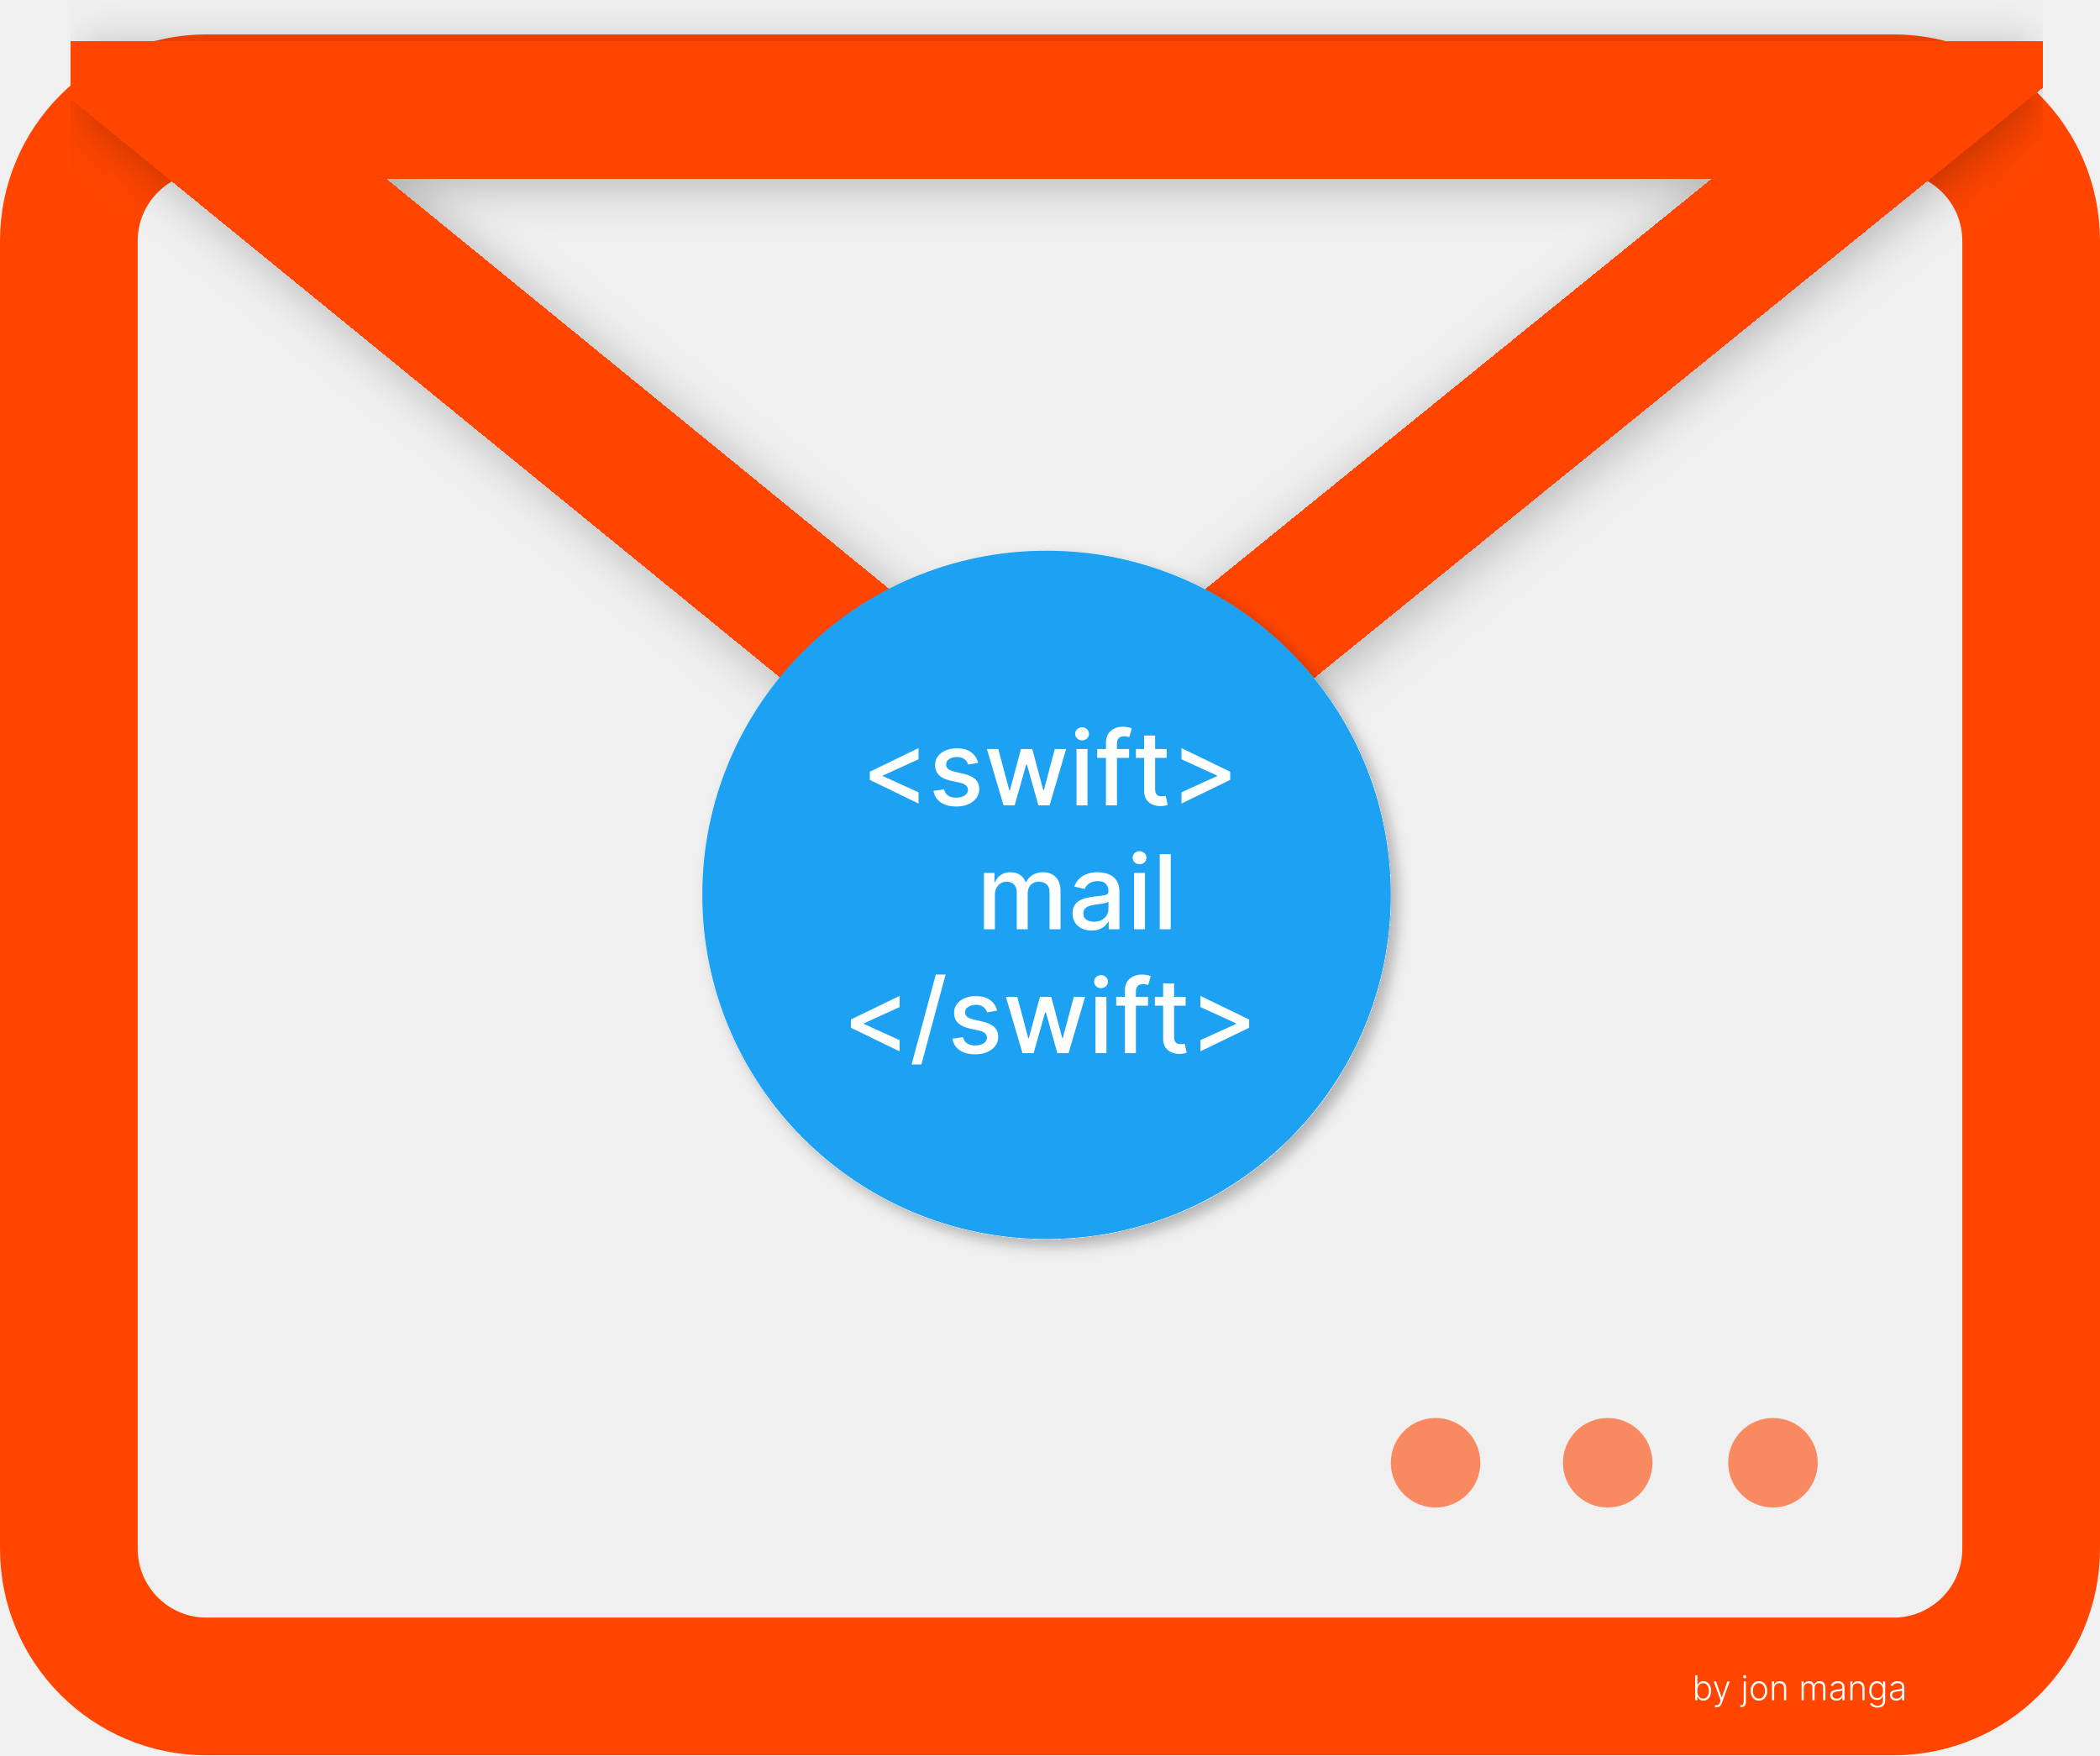
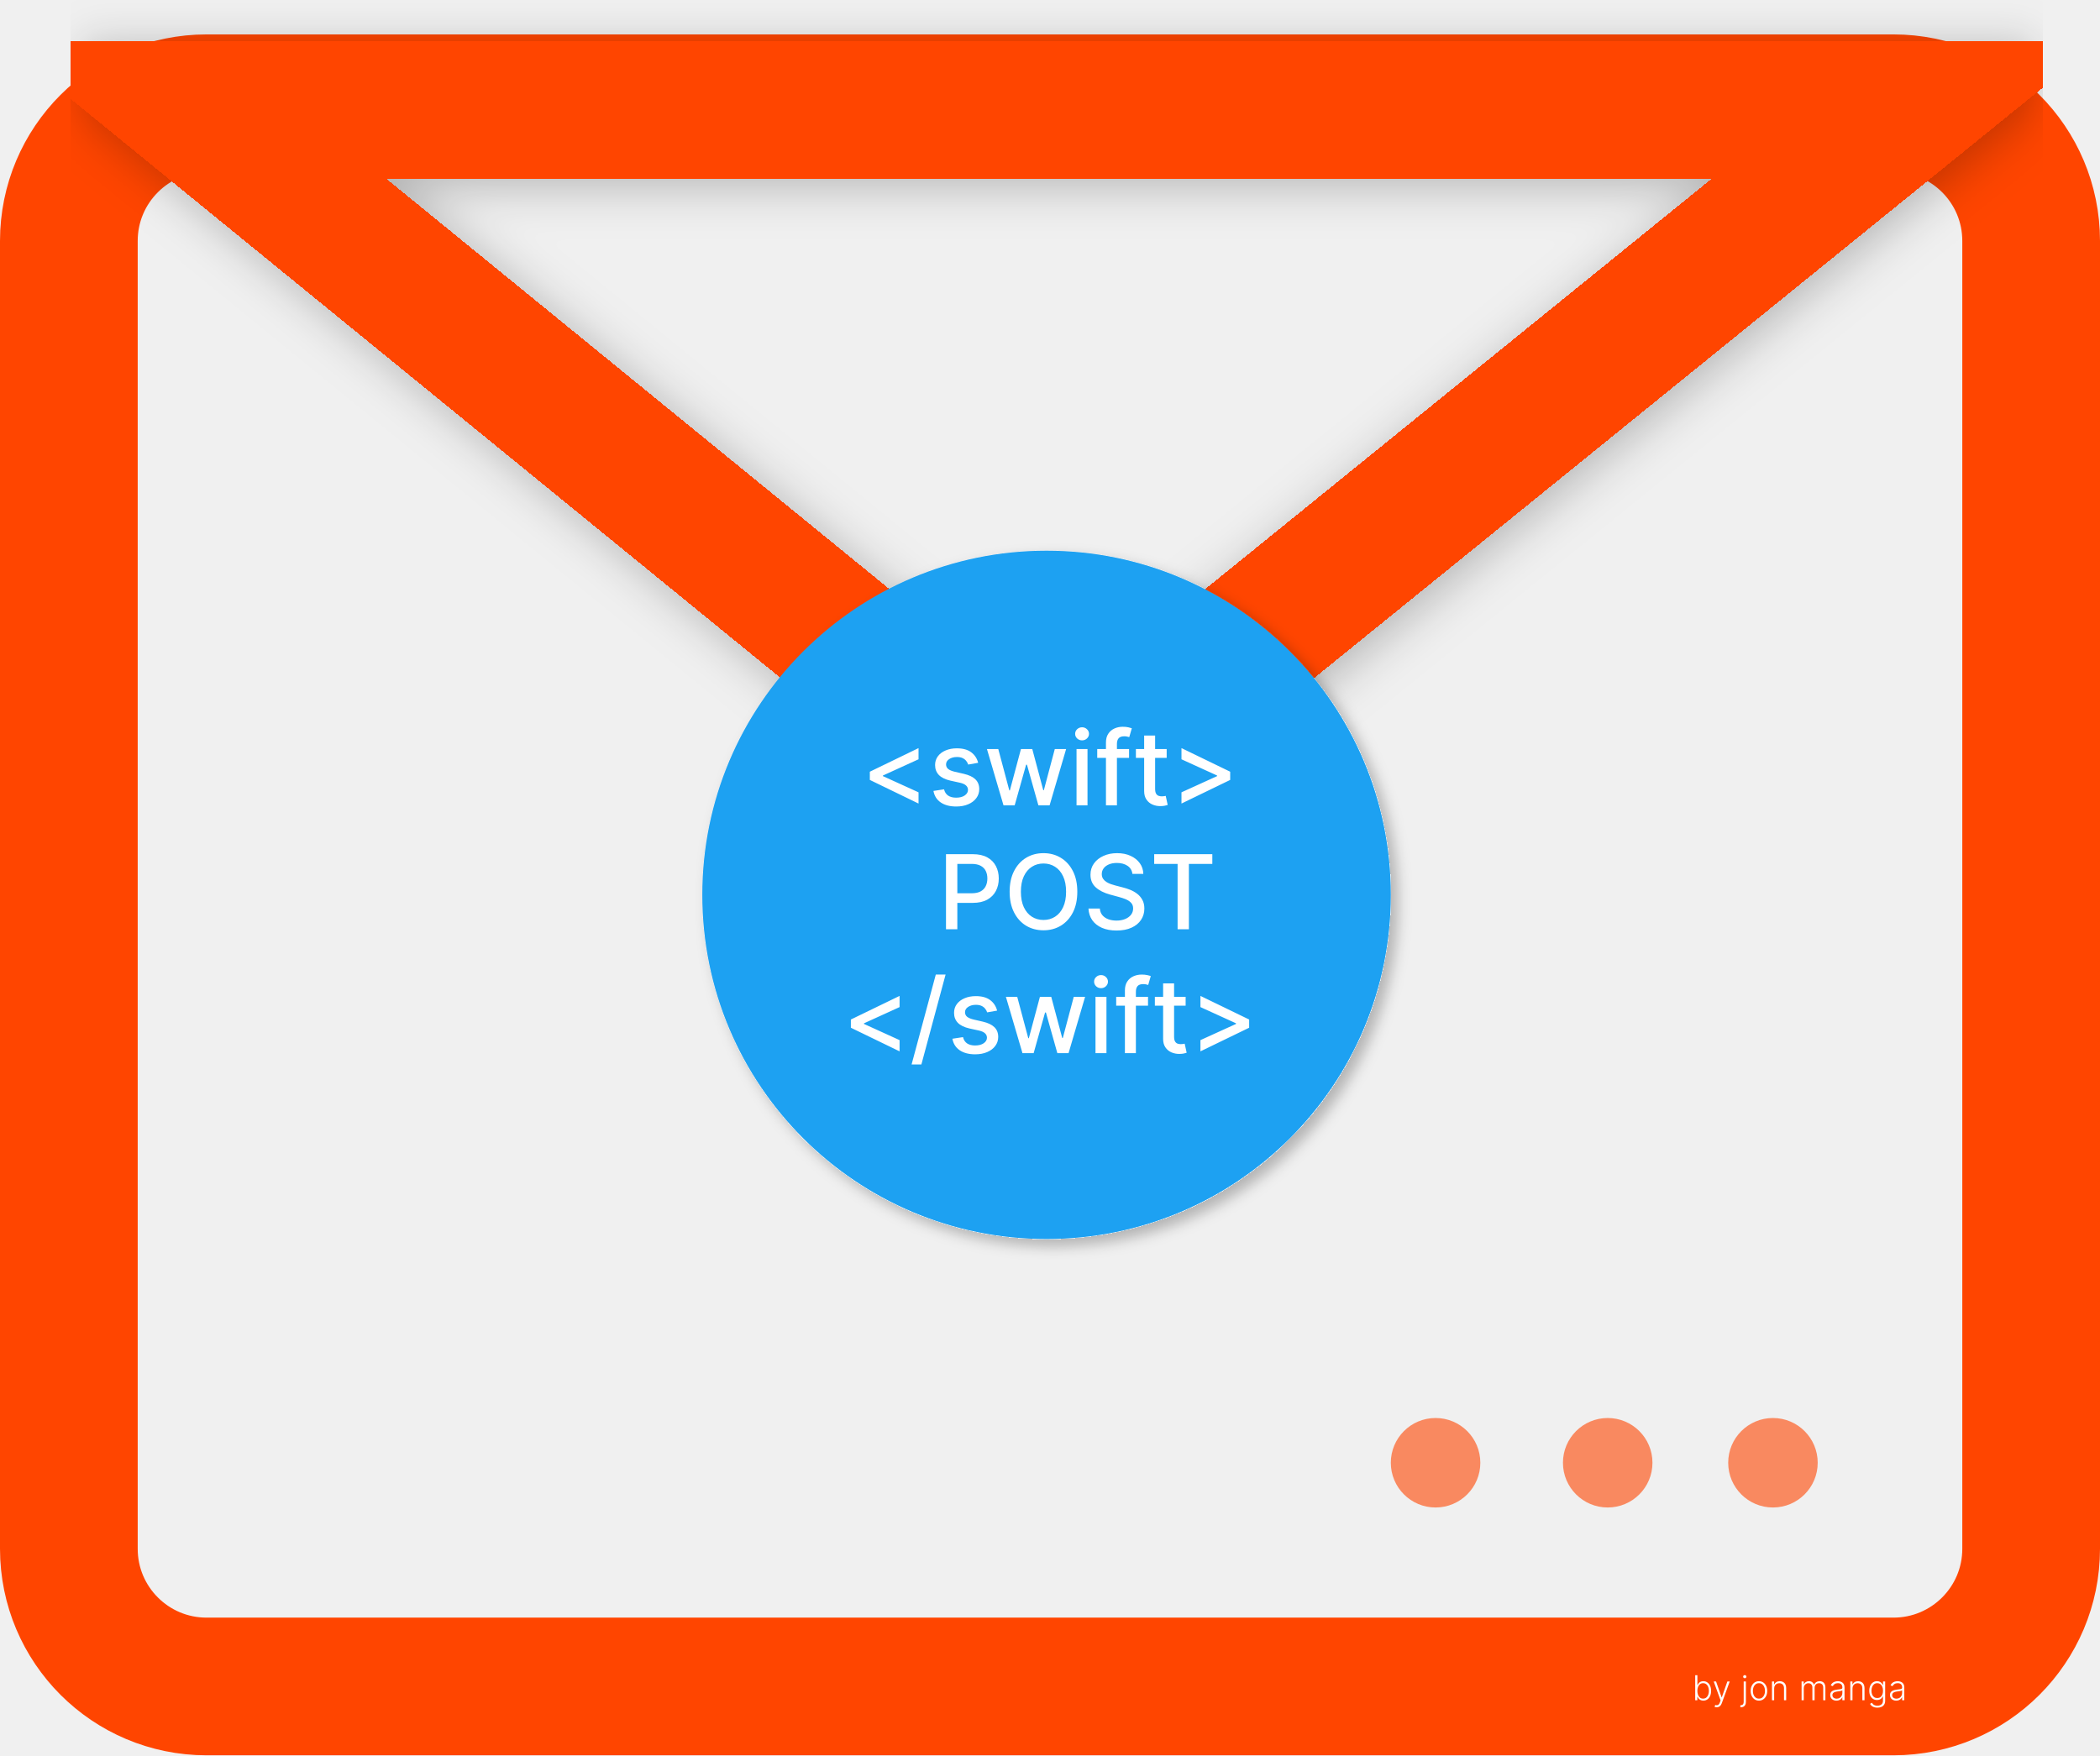
<svg xmlns="http://www.w3.org/2000/svg" width="305" height="255" viewBox="0 0 305 255" fill="none">
  <rect x="10" y="15" width="285" height="230" rx="20" stroke="#FF4500" stroke-width="20" />
  <path d="M246.209 247V243.364H246.526V244.793H246.555C246.59 244.711 246.641 244.627 246.707 244.541C246.775 244.454 246.863 244.382 246.972 244.324C247.082 244.265 247.221 244.235 247.388 244.235C247.611 244.235 247.808 244.295 247.977 244.413C248.146 244.53 248.278 244.695 248.373 244.907C248.468 245.117 248.515 245.363 248.515 245.643C248.515 245.925 248.468 246.172 248.373 246.384C248.279 246.596 248.148 246.761 247.979 246.879C247.811 246.998 247.615 247.057 247.393 247.057C247.227 247.057 247.089 247.027 246.977 246.968C246.867 246.909 246.778 246.836 246.711 246.75C246.644 246.662 246.591 246.577 246.555 246.494H246.516V247H246.209ZM246.521 245.638C246.521 245.858 246.554 246.054 246.619 246.224C246.685 246.393 246.78 246.527 246.903 246.624C247.027 246.719 247.177 246.767 247.354 246.767C247.535 246.767 247.688 246.718 247.814 246.618C247.939 246.518 248.034 246.382 248.1 246.212C248.165 246.041 248.197 245.85 248.197 245.638C248.197 245.429 248.165 245.24 248.1 245.072C248.036 244.904 247.941 244.77 247.815 244.672C247.69 244.573 247.536 244.523 247.354 244.523C247.176 244.523 247.025 244.571 246.901 244.667C246.778 244.762 246.684 244.893 246.619 245.061C246.554 245.228 246.521 245.42 246.521 245.638ZM249.332 248.023C249.269 248.023 249.21 248.017 249.156 248.005C249.102 247.993 249.058 247.98 249.026 247.966L249.112 247.687C249.219 247.72 249.315 247.732 249.399 247.723C249.483 247.714 249.558 247.676 249.623 247.609C249.688 247.543 249.746 247.441 249.797 247.304L249.896 247.027L248.893 244.273H249.236L250.046 246.583H250.07L250.88 244.273H251.223L250.069 247.431C250.02 247.563 249.96 247.672 249.889 247.76C249.818 247.849 249.736 247.914 249.642 247.957C249.55 248.001 249.447 248.023 249.332 248.023ZM253.251 244.273H253.569V247.265C253.569 247.42 253.54 247.553 253.482 247.666C253.425 247.779 253.342 247.867 253.233 247.929C253.124 247.991 252.993 248.023 252.839 248.023C252.827 248.023 252.815 248.023 252.803 248.023C252.792 248.023 252.779 248.022 252.764 248.021L252.768 247.724C252.78 247.724 252.791 247.724 252.802 247.724C252.812 247.724 252.824 247.724 252.835 247.724C252.966 247.724 253.067 247.684 253.141 247.604C253.214 247.523 253.251 247.41 253.251 247.265V244.273ZM253.407 243.804C253.343 243.804 253.288 243.782 253.24 243.738C253.194 243.693 253.171 243.639 253.171 243.577C253.171 243.514 253.194 243.461 253.24 243.417C253.288 243.372 253.343 243.349 253.407 243.349C253.472 243.349 253.528 243.372 253.574 243.417C253.621 243.461 253.645 243.514 253.645 243.577C253.645 243.639 253.621 243.693 253.574 243.738C253.528 243.782 253.472 243.804 253.407 243.804ZM255.465 247.057C255.229 247.057 255.021 246.997 254.84 246.877C254.66 246.758 254.519 246.593 254.417 246.382C254.315 246.17 254.264 245.926 254.264 245.649C254.264 245.369 254.315 245.124 254.417 244.912C254.519 244.699 254.66 244.533 254.84 244.415C255.021 244.295 255.229 244.235 255.465 244.235C255.7 244.235 255.908 244.295 256.088 244.415C256.268 244.534 256.409 244.7 256.51 244.912C256.613 245.124 256.665 245.369 256.665 245.649C256.665 245.926 256.614 246.17 256.512 246.382C256.41 246.593 256.269 246.758 256.088 246.877C255.908 246.997 255.7 247.057 255.465 247.057ZM255.465 246.767C255.654 246.767 255.814 246.717 255.946 246.615C256.077 246.513 256.177 246.377 256.244 246.208C256.313 246.039 256.347 245.852 256.347 245.649C256.347 245.445 256.313 245.258 256.244 245.088C256.177 244.917 256.077 244.781 255.946 244.678C255.814 244.575 255.654 244.523 255.465 244.523C255.276 244.523 255.116 244.575 254.983 244.678C254.852 244.781 254.752 244.917 254.683 245.088C254.616 245.258 254.582 245.445 254.582 245.649C254.582 245.852 254.616 246.039 254.683 246.208C254.752 246.377 254.852 246.513 254.983 246.615C255.115 246.717 255.275 246.767 255.465 246.767ZM257.675 245.295V247H257.359V244.273H257.666V244.701H257.694C257.758 244.561 257.858 244.449 257.993 244.365C258.129 244.28 258.297 244.237 258.497 244.237C258.68 244.237 258.841 244.276 258.98 244.353C259.119 244.428 259.228 244.54 259.305 244.688C259.383 244.836 259.422 245.018 259.422 245.233V247H259.106V245.253C259.106 245.029 259.043 244.852 258.918 244.722C258.793 244.592 258.626 244.527 258.417 244.527C258.274 244.527 258.146 244.557 258.035 244.619C257.924 244.681 257.836 244.769 257.771 244.885C257.707 245 257.675 245.137 257.675 245.295ZM261.66 247V244.273H261.968V244.692H261.996C262.05 244.551 262.141 244.44 262.268 244.36C262.396 244.278 262.549 244.237 262.728 244.237C262.916 244.237 263.07 244.282 263.191 244.37C263.313 244.458 263.404 244.579 263.464 244.733H263.487C263.549 244.581 263.649 244.461 263.788 244.372C263.927 244.282 264.097 244.237 264.295 244.237C264.549 244.237 264.749 244.317 264.896 244.477C265.042 244.636 265.116 244.868 265.116 245.173V247H264.8V245.173C264.8 244.958 264.745 244.796 264.634 244.688C264.524 244.58 264.379 244.527 264.199 244.527C263.991 244.527 263.831 244.591 263.718 244.718C263.606 244.846 263.55 245.008 263.55 245.205V247H263.226V245.145C263.226 244.96 263.175 244.811 263.072 244.697C262.969 244.583 262.824 244.527 262.637 244.527C262.512 244.527 262.398 244.557 262.298 244.619C262.198 244.681 262.12 244.766 262.062 244.876C262.005 244.985 261.976 245.111 261.976 245.253V247H261.66ZM266.714 247.062C266.55 247.062 266.399 247.03 266.263 246.966C266.127 246.901 266.019 246.808 265.938 246.686C265.858 246.563 265.817 246.413 265.817 246.238C265.817 246.103 265.843 245.99 265.894 245.897C265.945 245.805 266.017 245.729 266.11 245.67C266.204 245.611 266.315 245.564 266.442 245.53C266.57 245.496 266.711 245.469 266.865 245.45C267.018 245.431 267.147 245.414 267.252 245.4C267.359 245.386 267.44 245.364 267.495 245.333C267.551 245.302 267.579 245.252 267.579 245.184V245.12C267.579 244.934 267.523 244.788 267.412 244.681C267.302 244.573 267.143 244.52 266.936 244.52C266.74 244.52 266.579 244.563 266.455 244.649C266.332 244.736 266.245 244.837 266.196 244.955L265.896 244.846C265.957 244.697 266.042 244.578 266.151 244.489C266.26 244.399 266.382 244.335 266.517 244.296C266.652 244.256 266.789 244.235 266.927 244.235C267.031 244.235 267.14 244.249 267.252 244.276C267.366 244.304 267.471 244.351 267.568 244.418C267.665 244.485 267.744 244.578 267.804 244.697C267.865 244.815 267.895 244.966 267.895 245.148V247H267.579V246.569H267.559C267.521 246.649 267.465 246.727 267.391 246.803C267.316 246.879 267.223 246.941 267.11 246.989C266.998 247.038 266.866 247.062 266.714 247.062ZM266.757 246.773C266.925 246.773 267.07 246.735 267.194 246.661C267.317 246.586 267.411 246.487 267.478 246.364C267.545 246.24 267.579 246.103 267.579 245.954V245.56C267.555 245.583 267.516 245.603 267.46 245.62C267.405 245.638 267.342 245.654 267.27 245.668C267.199 245.681 267.128 245.693 267.057 245.702C266.986 245.712 266.922 245.72 266.865 245.727C266.711 245.746 266.58 245.775 266.471 245.816C266.362 245.856 266.279 245.912 266.221 245.983C266.163 246.052 266.134 246.142 266.134 246.252C266.134 246.418 266.193 246.547 266.311 246.638C266.429 246.728 266.578 246.773 266.757 246.773ZM269.052 245.295V247H268.736V244.273H269.043V244.701H269.071C269.135 244.561 269.235 244.449 269.369 244.365C269.506 244.28 269.674 244.237 269.874 244.237C270.057 244.237 270.218 244.276 270.357 244.353C270.496 244.428 270.605 244.54 270.682 244.688C270.76 244.836 270.799 245.018 270.799 245.233V247H270.483V245.253C270.483 245.029 270.42 244.852 270.295 244.722C270.17 244.592 270.003 244.527 269.794 244.527C269.651 244.527 269.523 244.557 269.412 244.619C269.301 244.681 269.213 244.769 269.148 244.885C269.084 245 269.052 245.137 269.052 245.295ZM272.672 248.08C272.486 248.08 272.323 248.055 272.183 248.007C272.044 247.959 271.926 247.894 271.83 247.811C271.734 247.729 271.66 247.636 271.606 247.533L271.866 247.362C271.905 247.431 271.957 247.498 272.022 247.565C272.088 247.631 272.174 247.686 272.279 247.73C272.386 247.774 272.517 247.795 272.672 247.795C272.913 247.795 273.108 247.735 273.256 247.614C273.405 247.494 273.479 247.306 273.479 247.051V246.437H273.451C273.414 246.52 273.362 246.603 273.293 246.686C273.224 246.767 273.134 246.835 273.023 246.89C272.913 246.944 272.776 246.972 272.613 246.972C272.395 246.972 272.202 246.918 272.032 246.81C271.864 246.702 271.732 246.548 271.635 246.348C271.539 246.147 271.491 245.907 271.491 245.629C271.491 245.353 271.538 245.111 271.631 244.901C271.726 244.692 271.858 244.528 272.027 244.411C272.196 244.294 272.393 244.235 272.618 244.235C272.785 244.235 272.924 244.265 273.034 244.324C273.144 244.382 273.232 244.454 273.298 244.541C273.366 244.627 273.419 244.711 273.456 244.793H273.488V244.273H273.797V247.071C273.797 247.302 273.748 247.492 273.65 247.641C273.552 247.79 273.418 247.9 273.249 247.971C273.079 248.043 272.887 248.08 272.672 248.08ZM272.65 246.682C272.825 246.682 272.975 246.64 273.1 246.556C273.224 246.471 273.319 246.349 273.385 246.19C273.452 246.032 273.485 245.843 273.485 245.624C273.485 245.411 273.452 245.222 273.387 245.058C273.322 244.892 273.227 244.762 273.103 244.667C272.98 244.571 272.829 244.523 272.65 244.523C272.468 244.523 272.314 244.572 272.189 244.67C272.063 244.769 271.968 244.901 271.905 245.068C271.841 245.234 271.809 245.419 271.809 245.624C271.809 245.832 271.841 246.016 271.906 246.176C271.971 246.335 272.067 246.459 272.192 246.549C272.318 246.638 272.47 246.682 272.65 246.682ZM275.396 247.062C275.231 247.062 275.081 247.03 274.945 246.966C274.809 246.901 274.7 246.808 274.62 246.686C274.539 246.563 274.499 246.413 274.499 246.238C274.499 246.103 274.525 245.99 274.575 245.897C274.626 245.805 274.699 245.729 274.792 245.67C274.886 245.611 274.996 245.564 275.124 245.53C275.252 245.496 275.393 245.469 275.547 245.45C275.699 245.431 275.828 245.414 275.934 245.4C276.04 245.386 276.121 245.364 276.177 245.333C276.233 245.302 276.26 245.252 276.26 245.184V245.12C276.26 244.934 276.205 244.788 276.094 244.681C275.983 244.573 275.825 244.52 275.618 244.52C275.421 244.52 275.261 244.563 275.137 244.649C275.013 244.736 274.927 244.837 274.877 244.955L274.577 244.846C274.639 244.697 274.724 244.578 274.833 244.489C274.942 244.399 275.064 244.335 275.199 244.296C275.334 244.256 275.47 244.235 275.609 244.235C275.713 244.235 275.821 244.249 275.934 244.276C276.047 244.304 276.153 244.351 276.25 244.418C276.347 244.485 276.426 244.578 276.486 244.697C276.546 244.815 276.577 244.966 276.577 245.148V247H276.26V246.569H276.241C276.203 246.649 276.147 246.727 276.072 246.803C275.998 246.879 275.904 246.941 275.792 246.989C275.679 247.038 275.547 247.062 275.396 247.062ZM275.438 246.773C275.606 246.773 275.752 246.735 275.875 246.661C275.998 246.586 276.093 246.487 276.159 246.364C276.227 246.24 276.26 246.103 276.26 245.954V245.56C276.237 245.583 276.197 245.603 276.142 245.62C276.087 245.638 276.024 245.654 275.952 245.668C275.881 245.681 275.809 245.693 275.738 245.702C275.667 245.712 275.604 245.72 275.547 245.727C275.393 245.746 275.261 245.775 275.153 245.816C275.044 245.856 274.96 245.912 274.902 245.983C274.844 246.052 274.815 246.142 274.815 246.252C274.815 246.418 274.874 246.547 274.993 246.638C275.111 246.728 275.26 246.773 275.438 246.773Z" fill="white" />
  <g filter="url(#filter0_d_1_23)">
    <path d="M276.779 16L152.021 117.111L28.078 16H276.779ZM151.389 117.623C151.39 117.622 151.391 117.622 151.392 117.621L151.389 117.623Z" stroke="#FF4500" stroke-width="20" shape-rendering="crispEdges" />
  </g>
  <g filter="url(#filter1_d_1_23)">
    <circle cx="152" cy="130" r="50" fill="#1DA1F2" />
  </g>
-   <path d="M126.333 113.303V112.11L133.406 108.68V110.304L128.186 112.685L128.234 112.589V112.819L128.186 112.728L133.406 115.104V116.734L126.333 113.303ZM142.065 110.816L140.621 111.071C140.561 110.887 140.465 110.711 140.334 110.544C140.206 110.377 140.032 110.24 139.812 110.134C139.592 110.027 139.316 109.974 138.986 109.974C138.535 109.974 138.159 110.075 137.857 110.278C137.555 110.477 137.404 110.734 137.404 111.05C137.404 111.324 137.505 111.544 137.708 111.711C137.91 111.877 138.237 112.014 138.688 112.121L139.988 112.419C140.74 112.593 141.301 112.861 141.671 113.223C142.04 113.586 142.225 114.056 142.225 114.635C142.225 115.125 142.083 115.562 141.799 115.945C141.518 116.325 141.126 116.624 140.621 116.84C140.121 117.057 139.54 117.165 138.88 117.165C137.963 117.165 137.216 116.97 136.637 116.579C136.058 116.185 135.703 115.626 135.572 114.901L137.111 114.667C137.207 115.068 137.404 115.372 137.702 115.578C138.001 115.78 138.39 115.881 138.869 115.881C139.391 115.881 139.808 115.773 140.121 115.556C140.433 115.336 140.589 115.068 140.589 114.752C140.589 114.496 140.494 114.282 140.302 114.108C140.114 113.934 139.824 113.802 139.434 113.713L138.049 113.41C137.285 113.236 136.721 112.959 136.355 112.579C135.993 112.199 135.811 111.718 135.811 111.135C135.811 110.652 135.946 110.23 136.216 109.868C136.486 109.505 136.859 109.223 137.335 109.021C137.811 108.815 138.356 108.712 138.97 108.712C139.854 108.712 140.55 108.903 141.058 109.287C141.566 109.667 141.902 110.176 142.065 110.816ZM145.75 117L143.342 108.818H144.988L146.591 114.827H146.671L148.28 108.818H149.926L151.524 114.8H151.604L153.196 108.818H154.842L152.44 117H150.815L149.153 111.093H149.031L147.369 117H145.75ZM156.354 117V108.818H157.947V117H156.354ZM157.158 107.556C156.881 107.556 156.643 107.463 156.444 107.279C156.249 107.091 156.151 106.867 156.151 106.608C156.151 106.345 156.249 106.121 156.444 105.936C156.643 105.748 156.881 105.654 157.158 105.654C157.435 105.654 157.671 105.748 157.867 105.936C158.066 106.121 158.165 106.345 158.165 106.608C158.165 106.867 158.066 107.091 157.867 107.279C157.671 107.463 157.435 107.556 157.158 107.556ZM163.983 108.818V110.097H159.359V108.818H163.983ZM160.627 117V107.87C160.627 107.359 160.739 106.934 160.963 106.597C161.187 106.256 161.483 106.002 161.852 105.835C162.222 105.665 162.623 105.58 163.056 105.58C163.376 105.58 163.649 105.606 163.877 105.659C164.104 105.709 164.272 105.755 164.383 105.798L164.01 107.087C163.935 107.066 163.839 107.041 163.722 107.012C163.605 106.98 163.463 106.964 163.296 106.964C162.909 106.964 162.632 107.06 162.465 107.252C162.302 107.444 162.22 107.721 162.22 108.083V117H160.627ZM169.446 108.818V110.097H164.976V108.818H169.446ZM166.175 106.858H167.768V114.598C167.768 114.907 167.814 115.139 167.906 115.295C167.998 115.448 168.117 115.553 168.263 115.61C168.412 115.663 168.574 115.69 168.748 115.69C168.876 115.69 168.987 115.681 169.083 115.663C169.179 115.645 169.254 115.631 169.307 115.62L169.595 116.936C169.502 116.972 169.371 117.007 169.201 117.043C169.03 117.082 168.817 117.103 168.561 117.107C168.142 117.114 167.752 117.039 167.389 116.883C167.027 116.727 166.734 116.485 166.511 116.158C166.287 115.832 166.175 115.422 166.175 114.928V106.858ZM178.67 113.303L171.596 116.734V115.104L176.816 112.728L176.763 112.819V112.589L176.816 112.685L171.596 110.304V108.68L178.67 112.11V113.303ZM142.907 135V126.818H144.435V128.15H144.537C144.707 127.699 144.986 127.347 145.373 127.095C145.76 126.839 146.223 126.712 146.763 126.712C147.31 126.712 147.768 126.839 148.137 127.095C148.51 127.351 148.786 127.702 148.963 128.15H149.048C149.244 127.713 149.554 127.365 149.98 127.106C150.407 126.843 150.914 126.712 151.504 126.712C152.246 126.712 152.852 126.944 153.32 127.409C153.793 127.875 154.029 128.576 154.029 129.513V135H152.436V129.663C152.436 129.109 152.285 128.707 151.983 128.459C151.681 128.21 151.321 128.086 150.902 128.086C150.384 128.086 149.98 128.246 149.693 128.565C149.405 128.881 149.261 129.288 149.261 129.785V135H147.674V129.561C147.674 129.118 147.536 128.761 147.259 128.491C146.982 128.221 146.621 128.086 146.177 128.086C145.875 128.086 145.597 128.166 145.341 128.326C145.089 128.482 144.885 128.7 144.728 128.981C144.576 129.261 144.499 129.586 144.499 129.956V135H142.907ZM158.544 135.181C158.026 135.181 157.557 135.085 157.138 134.893C156.719 134.698 156.387 134.416 156.142 134.047C155.901 133.677 155.78 133.224 155.78 132.688C155.78 132.227 155.869 131.847 156.046 131.548C156.224 131.25 156.464 131.014 156.765 130.84C157.067 130.666 157.405 130.534 157.777 130.446C158.15 130.357 158.53 130.289 158.917 130.243C159.407 130.186 159.805 130.14 160.111 130.105C160.416 130.066 160.638 130.004 160.776 129.918C160.915 129.833 160.984 129.695 160.984 129.503V129.466C160.984 129 160.853 128.64 160.59 128.384C160.331 128.129 159.944 128.001 159.429 128.001C158.892 128.001 158.47 128.12 158.161 128.358C157.856 128.592 157.644 128.853 157.527 129.141L156.03 128.8C156.208 128.303 156.467 127.901 156.808 127.596C157.152 127.287 157.548 127.063 157.996 126.925C158.443 126.783 158.914 126.712 159.407 126.712C159.734 126.712 160.08 126.751 160.446 126.829C160.815 126.903 161.16 127.042 161.479 127.244C161.803 127.447 162.067 127.736 162.273 128.113C162.479 128.485 162.582 128.97 162.582 129.567V135H161.027V133.881H160.963C160.86 134.087 160.705 134.29 160.499 134.489C160.293 134.687 160.029 134.853 159.706 134.984C159.383 135.115 158.995 135.181 158.544 135.181ZM158.891 133.903C159.331 133.903 159.707 133.816 160.02 133.642C160.336 133.468 160.576 133.24 160.739 132.96C160.906 132.676 160.989 132.372 160.989 132.049V130.994C160.933 131.051 160.823 131.104 160.659 131.154C160.499 131.2 160.316 131.241 160.111 131.277C159.905 131.309 159.704 131.339 159.509 131.367C159.313 131.392 159.15 131.413 159.019 131.431C158.71 131.47 158.427 131.536 158.172 131.628C157.919 131.721 157.717 131.854 157.564 132.028C157.415 132.198 157.341 132.425 157.341 132.71C157.341 133.104 157.486 133.402 157.777 133.604C158.069 133.803 158.44 133.903 158.891 133.903ZM164.703 135V126.818H166.296V135H164.703ZM165.508 125.556C165.231 125.556 164.993 125.463 164.794 125.279C164.599 125.091 164.501 124.867 164.501 124.608C164.501 124.345 164.599 124.121 164.794 123.936C164.993 123.748 165.231 123.654 165.508 123.654C165.785 123.654 166.021 123.748 166.216 123.936C166.415 124.121 166.515 124.345 166.515 124.608C166.515 124.867 166.415 125.091 166.216 125.279C166.021 125.463 165.785 125.556 165.508 125.556ZM170.032 124.091V135H168.439V124.091H170.032ZM123.579 149.303V148.11L130.653 144.68V146.304L125.432 148.685L125.48 148.589V148.819L125.432 148.728L130.653 151.104V152.734L123.579 149.303ZM137.335 141.58L133.819 154.641H132.397L135.913 141.58H137.335ZM144.819 146.816L143.375 147.071C143.315 146.887 143.219 146.711 143.088 146.544C142.96 146.377 142.786 146.24 142.566 146.134C142.346 146.027 142.07 145.974 141.74 145.974C141.289 145.974 140.913 146.075 140.611 146.278C140.309 146.477 140.158 146.734 140.158 147.05C140.158 147.324 140.259 147.544 140.462 147.711C140.664 147.877 140.991 148.014 141.442 148.121L142.741 148.419C143.494 148.593 144.055 148.861 144.425 149.223C144.794 149.586 144.979 150.056 144.979 150.635C144.979 151.125 144.837 151.562 144.553 151.945C144.272 152.325 143.88 152.624 143.375 152.84C142.875 153.057 142.294 153.165 141.634 153.165C140.717 153.165 139.97 152.97 139.391 152.579C138.812 152.185 138.457 151.626 138.326 150.901L139.865 150.667C139.961 151.068 140.158 151.372 140.456 151.578C140.755 151.78 141.143 151.881 141.623 151.881C142.145 151.881 142.562 151.773 142.875 151.556C143.187 151.336 143.343 151.068 143.343 150.752C143.343 150.496 143.248 150.282 143.056 150.108C142.868 149.934 142.578 149.802 142.188 149.713L140.803 149.41C140.039 149.236 139.474 148.959 139.109 148.579C138.746 148.199 138.565 147.718 138.565 147.135C138.565 146.652 138.7 146.23 138.97 145.868C139.24 145.505 139.613 145.223 140.089 145.021C140.565 144.815 141.11 144.712 141.724 144.712C142.608 144.712 143.304 144.903 143.812 145.287C144.32 145.667 144.656 146.176 144.819 146.816ZM148.504 153L146.096 144.818H147.742L149.345 150.827H149.425L151.034 144.818H152.68L154.278 150.8H154.358L155.95 144.818H157.596L155.194 153H153.569L151.907 147.093H151.785L150.123 153H148.504ZM159.108 153V144.818H160.7V153H159.108ZM159.912 143.556C159.635 143.556 159.397 143.463 159.198 143.279C159.003 143.091 158.905 142.867 158.905 142.608C158.905 142.345 159.003 142.121 159.198 141.936C159.397 141.748 159.635 141.654 159.912 141.654C160.189 141.654 160.425 141.748 160.621 141.936C160.819 142.121 160.919 142.345 160.919 142.608C160.919 142.867 160.819 143.091 160.621 143.279C160.425 143.463 160.189 143.556 159.912 143.556ZM166.737 144.818V146.097H162.113V144.818H166.737ZM163.381 153V143.87C163.381 143.359 163.493 142.934 163.717 142.597C163.94 142.256 164.237 142.002 164.606 141.835C164.976 141.665 165.377 141.58 165.81 141.58C166.13 141.58 166.403 141.606 166.63 141.659C166.858 141.709 167.026 141.755 167.136 141.798L166.764 143.087C166.689 143.066 166.593 143.041 166.476 143.012C166.359 142.98 166.217 142.964 166.05 142.964C165.663 142.964 165.386 143.06 165.219 143.252C165.055 143.444 164.974 143.721 164.974 144.083V153H163.381ZM172.199 144.818V146.097H167.73V144.818H172.199ZM168.929 142.858H170.522V150.598C170.522 150.907 170.568 151.139 170.66 151.295C170.752 151.448 170.871 151.553 171.017 151.61C171.166 151.663 171.328 151.69 171.502 151.69C171.63 151.69 171.741 151.681 171.837 151.663C171.933 151.645 172.008 151.631 172.061 151.62L172.349 152.936C172.256 152.972 172.125 153.007 171.954 153.043C171.784 153.082 171.571 153.103 171.315 153.107C170.896 153.114 170.506 153.039 170.143 152.883C169.781 152.727 169.488 152.485 169.264 152.158C169.041 151.832 168.929 151.422 168.929 150.928V142.858ZM181.424 149.303L174.35 152.734V151.104L179.57 148.728L179.517 148.819V148.589L179.57 148.685L174.35 146.304V144.68L181.424 148.11V149.303Z" fill="white" />
+   <path d="M126.333 113.303V112.11L133.406 108.68V110.304L128.186 112.685L128.234 112.589V112.819L128.186 112.728L133.406 115.104V116.734L126.333 113.303ZM142.065 110.816L140.621 111.071C140.561 110.887 140.465 110.711 140.334 110.544C140.206 110.377 140.032 110.24 139.812 110.134C139.592 110.027 139.316 109.974 138.986 109.974C138.535 109.974 138.159 110.075 137.857 110.278C137.555 110.477 137.404 110.734 137.404 111.05C137.404 111.324 137.505 111.544 137.708 111.711C137.91 111.877 138.237 112.014 138.688 112.121L139.988 112.419C140.74 112.593 141.301 112.861 141.671 113.223C142.04 113.586 142.225 114.056 142.225 114.635C142.225 115.125 142.083 115.562 141.799 115.945C141.518 116.325 141.126 116.624 140.621 116.84C140.121 117.057 139.54 117.165 138.88 117.165C137.963 117.165 137.216 116.97 136.637 116.579C136.058 116.185 135.703 115.626 135.572 114.901L137.111 114.667C137.207 115.068 137.404 115.372 137.702 115.578C138.001 115.78 138.39 115.881 138.869 115.881C139.391 115.881 139.808 115.773 140.121 115.556C140.433 115.336 140.589 115.068 140.589 114.752C140.589 114.496 140.494 114.282 140.302 114.108C140.114 113.934 139.824 113.802 139.434 113.713L138.049 113.41C137.285 113.236 136.721 112.959 136.355 112.579C135.993 112.199 135.811 111.718 135.811 111.135C135.811 110.652 135.946 110.23 136.216 109.868C136.486 109.505 136.859 109.223 137.335 109.021C137.811 108.815 138.356 108.712 138.97 108.712C139.854 108.712 140.55 108.903 141.058 109.287C141.566 109.667 141.902 110.176 142.065 110.816ZM145.75 117L143.342 108.818H144.988L146.591 114.827H146.671L148.28 108.818H149.926L151.524 114.8H151.604L153.196 108.818H154.842L152.44 117H150.815L149.153 111.093H149.031L147.369 117H145.75ZM156.354 117V108.818H157.947V117H156.354ZM157.158 107.556C156.881 107.556 156.643 107.463 156.444 107.279C156.249 107.091 156.151 106.867 156.151 106.608C156.151 106.345 156.249 106.121 156.444 105.936C156.643 105.748 156.881 105.654 157.158 105.654C157.435 105.654 157.671 105.748 157.867 105.936C158.066 106.121 158.165 106.345 158.165 106.608C158.165 106.867 158.066 107.091 157.867 107.279C157.671 107.463 157.435 107.556 157.158 107.556ZM163.983 108.818V110.097H159.359V108.818H163.983ZM160.627 117V107.87C160.627 107.359 160.739 106.934 160.963 106.597C161.187 106.256 161.483 106.002 161.852 105.835C162.222 105.665 162.623 105.58 163.056 105.58C163.376 105.58 163.649 105.606 163.877 105.659C164.104 105.709 164.272 105.755 164.383 105.798L164.01 107.087C163.935 107.066 163.839 107.041 163.722 107.012C163.605 106.98 163.463 106.964 163.296 106.964C162.909 106.964 162.632 107.06 162.465 107.252C162.302 107.444 162.22 107.721 162.22 108.083V117H160.627ZM169.446 108.818V110.097H164.976V108.818H169.446ZM166.175 106.858H167.768V114.598C167.768 114.907 167.814 115.139 167.906 115.295C167.998 115.448 168.117 115.553 168.263 115.61C168.412 115.663 168.574 115.69 168.748 115.69C168.876 115.69 168.987 115.681 169.083 115.663C169.179 115.645 169.254 115.631 169.307 115.62L169.595 116.936C169.502 116.972 169.371 117.007 169.201 117.043C169.03 117.082 168.817 117.103 168.561 117.107C168.142 117.114 167.752 117.039 167.389 116.883C167.027 116.727 166.734 116.485 166.511 116.158C166.287 115.832 166.175 115.422 166.175 114.928V106.858ZM178.67 113.303L171.596 116.734V115.104L176.816 112.728L176.763 112.819V112.589L176.816 112.685L171.596 110.304V108.68L178.67 112.11V113.303ZM137.395 135V124.091H141.283C142.132 124.091 142.835 124.245 143.393 124.554C143.95 124.863 144.367 125.286 144.644 125.822C144.921 126.355 145.06 126.955 145.06 127.623C145.06 128.294 144.92 128.897 144.639 129.434C144.362 129.966 143.943 130.389 143.382 130.701C142.824 131.01 142.123 131.165 141.278 131.165H138.604V129.769H141.129C141.665 129.769 142.1 129.677 142.434 129.492C142.768 129.304 143.013 129.048 143.169 128.725C143.325 128.402 143.403 128.034 143.403 127.623C143.403 127.211 143.325 126.845 143.169 126.525C143.013 126.206 142.766 125.955 142.429 125.774C142.095 125.593 141.654 125.502 141.108 125.502H139.041V135H137.395ZM156.466 129.545C156.466 130.71 156.253 131.712 155.827 132.55C155.4 133.384 154.816 134.027 154.074 134.478C153.335 134.925 152.496 135.149 151.555 135.149C150.61 135.149 149.767 134.925 149.024 134.478C148.286 134.027 147.703 133.382 147.277 132.544C146.851 131.706 146.638 130.707 146.638 129.545C146.638 128.381 146.851 127.381 147.277 126.547C147.703 125.708 148.286 125.066 149.024 124.618C149.767 124.167 150.61 123.942 151.555 123.942C152.496 123.942 153.335 124.167 154.074 124.618C154.816 125.066 155.4 125.708 155.827 126.547C156.253 127.381 156.466 128.381 156.466 129.545ZM154.836 129.545C154.836 128.658 154.692 127.91 154.404 127.303C154.12 126.692 153.73 126.23 153.232 125.918C152.739 125.602 152.18 125.444 151.555 125.444C150.926 125.444 150.365 125.602 149.871 125.918C149.378 126.23 148.987 126.692 148.699 127.303C148.415 127.91 148.273 128.658 148.273 129.545C148.273 130.433 148.415 131.183 148.699 131.793C148.987 132.401 149.378 132.862 149.871 133.178C150.365 133.491 150.926 133.647 151.555 133.647C152.18 133.647 152.739 133.491 153.232 133.178C153.73 132.862 154.12 132.401 154.404 131.793C154.692 131.183 154.836 130.433 154.836 129.545ZM164.468 126.957C164.411 126.452 164.177 126.062 163.765 125.785C163.353 125.504 162.834 125.364 162.209 125.364C161.762 125.364 161.375 125.435 161.048 125.577C160.721 125.716 160.467 125.907 160.286 126.152C160.109 126.394 160.02 126.669 160.02 126.978C160.02 127.237 160.08 127.461 160.201 127.649C160.325 127.837 160.487 127.995 160.686 128.123C160.888 128.248 161.105 128.352 161.336 128.438C161.566 128.519 161.788 128.587 162.002 128.64L163.067 128.917C163.415 129.002 163.772 129.118 164.138 129.263C164.503 129.409 164.842 129.6 165.155 129.838C165.467 130.076 165.72 130.371 165.911 130.723C166.107 131.074 166.204 131.495 166.204 131.985C166.204 132.603 166.044 133.152 165.725 133.631C165.409 134.11 164.949 134.489 164.345 134.766C163.745 135.043 163.019 135.181 162.167 135.181C161.35 135.181 160.643 135.051 160.047 134.792C159.45 134.533 158.983 134.165 158.646 133.69C158.308 133.21 158.122 132.642 158.086 131.985H159.738C159.77 132.379 159.897 132.708 160.121 132.971C160.348 133.23 160.638 133.423 160.989 133.551C161.345 133.675 161.733 133.738 162.156 133.738C162.621 133.738 163.035 133.665 163.397 133.519C163.763 133.37 164.051 133.164 164.26 132.901C164.47 132.635 164.574 132.324 164.574 131.969C164.574 131.646 164.482 131.381 164.297 131.175C164.116 130.969 163.869 130.799 163.557 130.664C163.248 130.529 162.898 130.41 162.508 130.307L161.218 129.956C160.345 129.718 159.652 129.368 159.141 128.906C158.633 128.445 158.379 127.834 158.379 127.074C158.379 126.445 158.55 125.897 158.891 125.428C159.232 124.959 159.693 124.595 160.276 124.336C160.858 124.073 161.515 123.942 162.247 123.942C162.985 123.942 163.637 124.071 164.201 124.331C164.77 124.59 165.217 124.947 165.544 125.401C165.87 125.852 166.041 126.371 166.055 126.957H164.468ZM167.633 125.508V124.091H176.076V125.508H172.672V135H171.032V125.508H167.633ZM123.579 149.303V148.11L130.653 144.68V146.304L125.432 148.685L125.48 148.589V148.819L125.432 148.728L130.653 151.104V152.734L123.579 149.303ZM137.335 141.58L133.819 154.641H132.397L135.913 141.58H137.335ZM144.819 146.816L143.375 147.071C143.315 146.887 143.219 146.711 143.088 146.544C142.96 146.377 142.786 146.24 142.566 146.134C142.346 146.027 142.07 145.974 141.74 145.974C141.289 145.974 140.913 146.075 140.611 146.278C140.309 146.477 140.158 146.734 140.158 147.05C140.158 147.324 140.259 147.544 140.462 147.711C140.664 147.877 140.991 148.014 141.442 148.121L142.741 148.419C143.494 148.593 144.055 148.861 144.425 149.223C144.794 149.586 144.979 150.056 144.979 150.635C144.979 151.125 144.837 151.562 144.553 151.945C144.272 152.325 143.88 152.624 143.375 152.84C142.875 153.057 142.294 153.165 141.634 153.165C140.717 153.165 139.97 152.97 139.391 152.579C138.812 152.185 138.457 151.626 138.326 150.901L139.865 150.667C139.961 151.068 140.158 151.372 140.456 151.578C140.755 151.78 141.143 151.881 141.623 151.881C142.145 151.881 142.562 151.773 142.875 151.556C143.187 151.336 143.343 151.068 143.343 150.752C143.343 150.496 143.248 150.282 143.056 150.108C142.868 149.934 142.578 149.802 142.188 149.713L140.803 149.41C140.039 149.236 139.474 148.959 139.109 148.579C138.746 148.199 138.565 147.718 138.565 147.135C138.565 146.652 138.7 146.23 138.97 145.868C139.24 145.505 139.613 145.223 140.089 145.021C140.565 144.815 141.11 144.712 141.724 144.712C142.608 144.712 143.304 144.903 143.812 145.287C144.32 145.667 144.656 146.176 144.819 146.816ZM148.504 153L146.096 144.818H147.742L149.345 150.827H149.425L151.034 144.818H152.68L154.278 150.8H154.358L155.95 144.818H157.596L155.194 153H153.569L151.907 147.093H151.785L150.123 153H148.504ZM159.108 153V144.818H160.7V153H159.108ZM159.912 143.556C159.635 143.556 159.397 143.463 159.198 143.279C159.003 143.091 158.905 142.867 158.905 142.608C158.905 142.345 159.003 142.121 159.198 141.936C159.397 141.748 159.635 141.654 159.912 141.654C160.189 141.654 160.425 141.748 160.621 141.936C160.819 142.121 160.919 142.345 160.919 142.608C160.919 142.867 160.819 143.091 160.621 143.279C160.425 143.463 160.189 143.556 159.912 143.556ZM166.737 144.818V146.097H162.113V144.818H166.737ZM163.381 153V143.87C163.381 143.359 163.493 142.934 163.717 142.597C163.94 142.256 164.237 142.002 164.606 141.835C164.976 141.665 165.377 141.58 165.81 141.58C166.13 141.58 166.403 141.606 166.63 141.659C166.858 141.709 167.026 141.755 167.136 141.798L166.764 143.087C166.689 143.066 166.593 143.041 166.476 143.012C166.359 142.98 166.217 142.964 166.05 142.964C165.663 142.964 165.386 143.06 165.219 143.252C165.055 143.444 164.974 143.721 164.974 144.083V153H163.381ZM172.199 144.818V146.097H167.73V144.818H172.199ZM168.929 142.858H170.522V150.598C170.522 150.907 170.568 151.139 170.66 151.295C170.752 151.448 170.871 151.553 171.017 151.61C171.166 151.663 171.328 151.69 171.502 151.69C171.63 151.69 171.741 151.681 171.837 151.663C171.933 151.645 172.008 151.631 172.061 151.62L172.349 152.936C172.256 152.972 172.125 153.007 171.954 153.043C171.784 153.082 171.571 153.103 171.315 153.107C170.896 153.114 170.506 153.039 170.143 152.883C169.781 152.727 169.488 152.485 169.264 152.158C169.041 151.832 168.929 151.422 168.929 150.928V142.858ZM181.424 149.303L174.35 152.734V151.104L179.57 148.728L179.517 148.819V148.589L179.57 148.685L174.35 146.304V144.68L181.424 148.11V149.303Z" fill="white" />
  <circle cx="208.5" cy="212.5" r="6.5" fill="#FF4500" fill-opacity="0.6" />
  <circle cx="233.5" cy="212.5" r="6.5" fill="#FF4500" fill-opacity="0.6" />
  <circle cx="257.5" cy="212.5" r="6.5" fill="#FF4500" fill-opacity="0.6" />
  <defs>
    <filter id="filter0_d_1_23" x="10.252" y="0" width="286.367" height="135.4" filterUnits="userSpaceOnUse" color-interpolation-filters="sRGB">
      <feFlood flood-opacity="0" result="BackgroundImageFix" />
      <feColorMatrix in="SourceAlpha" type="matrix" values="0 0 0 0 0 0 0 0 0 0 0 0 0 0 0 0 0 0 127 0" result="hardAlpha" />
      <feOffset dx="1" dy="1" />
      <feGaussianBlur stdDeviation="3.5" />
      <feComposite in2="hardAlpha" operator="out" />
      <feColorMatrix type="matrix" values="0 0 0 0 0 0 0 0 0 0 0 0 0 0 0 0 0 0 0.25 0" />
      <feBlend mode="normal" in2="BackgroundImageFix" result="effect1_dropShadow_1_23" />
      <feBlend mode="normal" in="SourceGraphic" in2="effect1_dropShadow_1_23" result="shape" />
    </filter>
    <filter id="filter1_d_1_23" x="101" y="79" width="104" height="104" filterUnits="userSpaceOnUse" color-interpolation-filters="sRGB">
      <feFlood flood-opacity="0" result="BackgroundImageFix" />
      <feColorMatrix in="SourceAlpha" type="matrix" values="0 0 0 0 0 0 0 0 0 0 0 0 0 0 0 0 0 0 127 0" result="hardAlpha" />
      <feOffset dx="1" dy="1" />
      <feGaussianBlur stdDeviation="1" />
      <feComposite in2="hardAlpha" operator="out" />
      <feColorMatrix type="matrix" values="0 0 0 0 0 0 0 0 0 0 0 0 0 0 0 0 0 0 0.25 0" />
      <feBlend mode="normal" in2="BackgroundImageFix" result="effect1_dropShadow_1_23" />
      <feBlend mode="normal" in="SourceGraphic" in2="effect1_dropShadow_1_23" result="shape" />
    </filter>
  </defs>
</svg>
